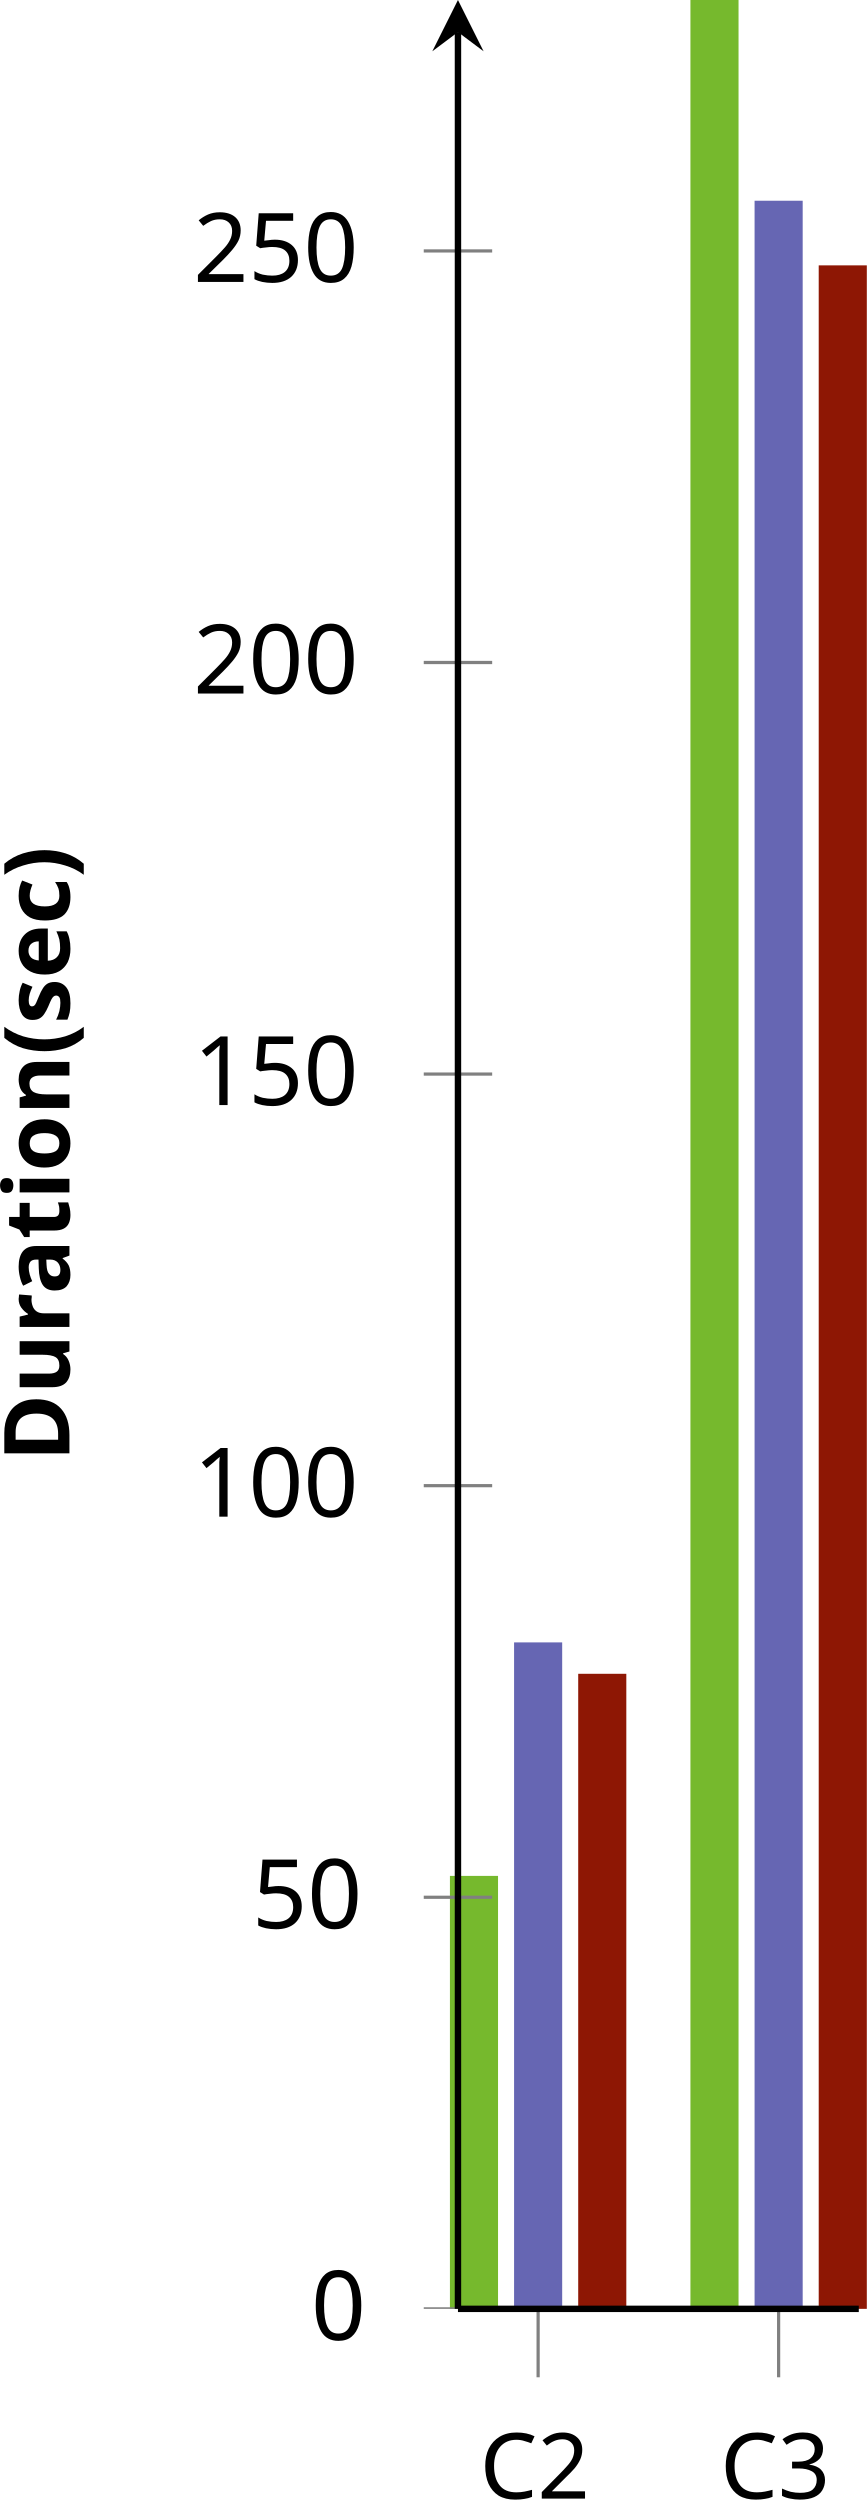
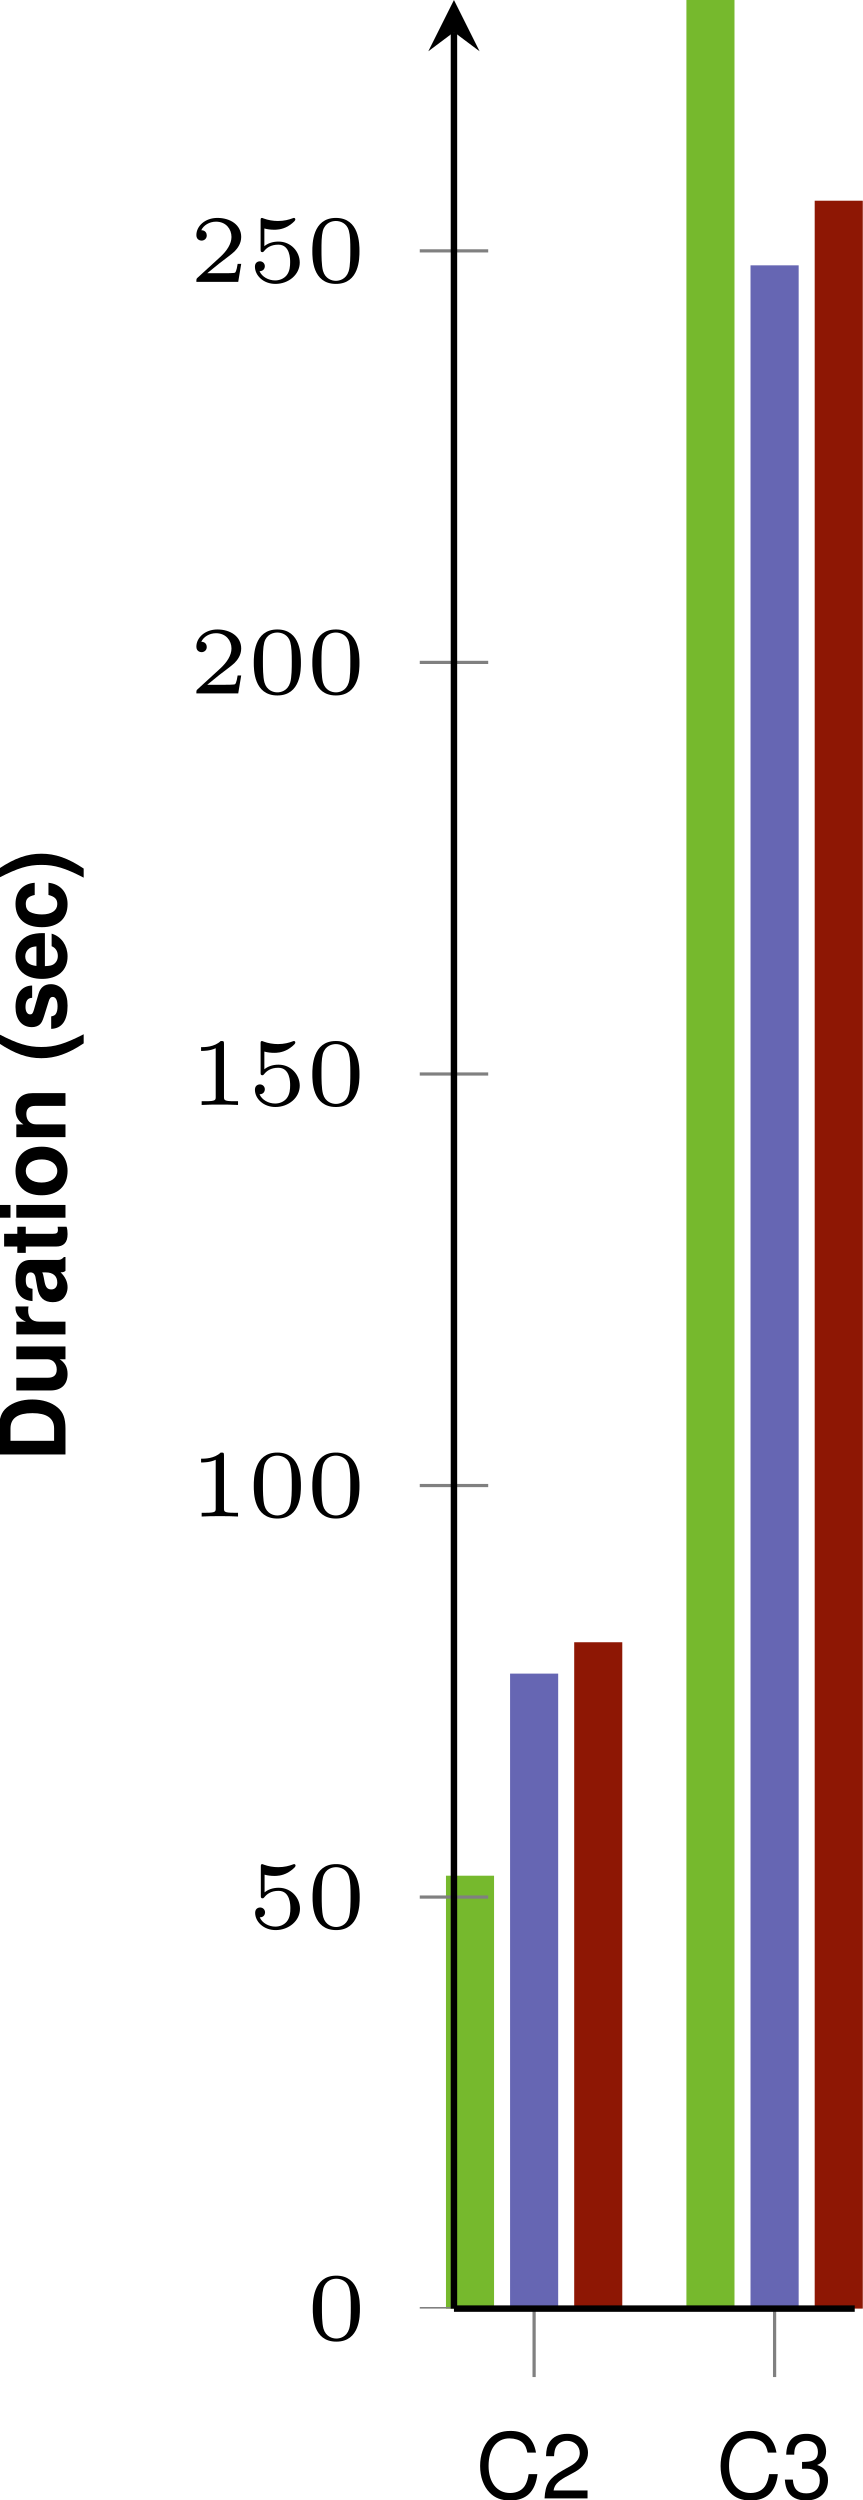
- <svg xmlns="http://www.w3.org/2000/svg" version="1.1" id="svg568" xml:space="preserve" width="71.814" height="207.124" viewBox="0 0 71.814 207.124">
-   <defs id="defs572">
-     <clipPath clipPathUnits="userSpaceOnUse" id="clipPath628">
-       <path d="m -4.981,-141.746 h 24.906 v 426.959 h -24.906" id="path626" />
+ <svg xmlns="http://www.w3.org/2000/svg" xmlns:xlink="http://www.w3.org/1999/xlink" height="155.359pt" version="1.1" viewBox="2.864 -15.11 53.617 155.359" width="53.617pt">
+   <defs>
+     <clipPath id="clip1">
+       <path d="M31.074 270.101H55.98V-156.856H31.074" />
    </clipPath>
-     <clipPath clipPathUnits="userSpaceOnUse" id="clipPath640">
-       <path d="M -146.711,0 V 143.466 H 161.655 V 0" id="path638" />
+     <clipPath id="clip2">
+       <path d="M-110.656 128.355V-15.11H197.711V128.355" />
    </clipPath>
+     <path d="M2.863 -0.492H0.752C0.803 -0.82 0.984 -1.03 1.477 -1.318L2.042 -1.624C2.602 -1.929 2.891 -2.342 2.891 -2.834C2.891 -3.168 2.755 -3.479 2.518 -3.694S1.986 -4.011 1.607 -4.011C1.098 -4.011 0.718 -3.83 0.498 -3.491C0.356 -3.276 0.294 -3.027 0.283 -2.619H0.781C0.798 -2.891 0.832 -3.055 0.9 -3.185C1.03 -3.428 1.29 -3.576 1.59 -3.576C2.042 -3.576 2.382 -3.253 2.382 -2.823C2.382 -2.506 2.195 -2.235 1.839 -2.031L1.318 -1.737C0.481 -1.262 0.238 -0.883 0.192 0H2.863V-0.492Z" id="g4-50" />
+     <path d="M1.25 -1.839H1.313L1.522 -1.844C2.071 -1.844 2.354 -1.595 2.354 -1.115C2.354 -0.611 2.042 -0.311 1.522 -0.311C0.979 -0.311 0.713 -0.583 0.679 -1.165H0.181C0.204 -0.843 0.26 -0.634 0.356 -0.453C0.56 -0.068 0.956 0.13 1.505 0.13C2.331 0.13 2.863 -0.362 2.863 -1.12C2.863 -1.629 2.665 -1.912 2.184 -2.076C2.557 -2.223 2.744 -2.506 2.744 -2.908C2.744 -3.598 2.286 -4.011 1.522 -4.011C0.713 -4.011 0.283 -3.57 0.266 -2.716H0.764C0.769 -2.959 0.792 -3.095 0.854 -3.219C0.967 -3.44 1.216 -3.576 1.528 -3.576C1.969 -3.576 2.235 -3.315 2.235 -2.891C2.235 -2.608 2.133 -2.438 1.912 -2.348C1.776 -2.291 1.601 -2.269 1.25 -2.263V-1.839Z" id="g4-51" />
+     <path d="M3.745 -2.846C3.581 -3.751 3.061 -4.192 2.155 -4.192C1.601 -4.192 1.154 -4.017 0.849 -3.677C0.475 -3.27 0.272 -2.682 0.272 -2.014C0.272 -1.335 0.481 -0.752 0.871 -0.351C1.188 -0.023 1.595 0.13 2.133 0.13C3.14 0.13 3.706 -0.413 3.83 -1.505H3.287C3.242 -1.222 3.185 -1.03 3.1 -0.866C2.931 -0.526 2.58 -0.334 2.139 -0.334C1.318 -0.334 0.798 -0.99 0.798 -2.02C0.798 -3.078 1.296 -3.728 2.093 -3.728C2.427 -3.728 2.738 -3.626 2.908 -3.468C3.061 -3.327 3.146 -3.151 3.208 -2.846H3.745Z" id="g4-67" />
+     <path d="M1.148 -4.124C0.498 -3.146 0.226 -2.365 0.226 -1.499C0.226 -0.628 0.498 0.153 1.148 1.131H1.714C1.115 -0.034 0.922 -0.668 0.922 -1.499C0.922 -2.325 1.115 -2.97 1.714 -4.124H1.148Z" id="g1-40" />
+     <path d="M0.69 1.131C1.341 0.153 1.612 -0.628 1.612 -1.494C1.612 -2.365 1.341 -3.146 0.69 -4.124H0.124C0.724 -2.959 0.917 -2.325 0.917 -1.494C0.917 -0.668 0.724 -0.023 0.124 1.131H0.69Z" id="g1-41" />
+     <path d="M0.436 0H2.048C2.676 0 3.072 -0.147 3.349 -0.481C3.677 -0.866 3.853 -1.426 3.853 -2.065C3.853 -2.699 3.677 -3.259 3.349 -3.649C3.072 -3.983 2.682 -4.124 2.048 -4.124H0.436V0ZM1.284 -0.707V-3.417H2.048C2.687 -3.417 3.004 -2.97 3.004 -2.059C3.004 -1.154 2.687 -0.707 2.048 -0.707H1.284Z" id="g1-68" />
+     <path d="M2.965 -0.096C2.823 -0.226 2.783 -0.311 2.783 -0.47V-2.167C2.783 -2.789 2.359 -3.106 1.533 -3.106S0.277 -2.755 0.226 -2.048H0.99C1.03 -2.365 1.16 -2.467 1.55 -2.467C1.856 -2.467 2.008 -2.365 2.008 -2.161C2.008 -2.059 1.957 -1.969 1.873 -1.924C1.765 -1.867 1.765 -1.867 1.375 -1.805L1.058 -1.748C0.453 -1.646 0.158 -1.335 0.158 -0.786C0.158 -0.526 0.232 -0.311 0.373 -0.158C0.549 0.023 0.815 0.13 1.086 0.13C1.426 0.13 1.737 -0.017 2.014 -0.306C2.014 -0.147 2.031 -0.091 2.105 0H2.965V-0.096ZM2.008 -1.228C2.008 -0.769 1.782 -0.509 1.38 -0.509C1.115 -0.509 0.95 -0.651 0.95 -0.877C0.95 -1.115 1.075 -1.228 1.403 -1.296L1.675 -1.346C1.884 -1.386 1.918 -1.397 2.008 -1.443V-1.228Z" id="g1-97" />
+     <path d="M2.953 -1.912C2.897 -2.659 2.399 -3.106 1.635 -3.106C0.724 -3.106 0.192 -2.506 0.192 -1.465C0.192 -0.458 0.718 0.13 1.624 0.13C2.365 0.13 2.88 -0.328 2.953 -1.058H2.195C2.093 -0.662 1.935 -0.509 1.629 -0.509C1.228 -0.509 0.984 -0.871 0.984 -1.465C0.984 -1.754 1.041 -2.025 1.137 -2.206C1.228 -2.376 1.403 -2.467 1.629 -2.467C1.952 -2.467 2.105 -2.314 2.195 -1.912H2.953Z" id="g1-99" />
+     <path d="M2.965 -1.279C2.97 -1.346 2.97 -1.375 2.97 -1.414C2.97 -1.72 2.925 -2.003 2.851 -2.218C2.648 -2.772 2.155 -3.106 1.539 -3.106C0.662 -3.106 0.124 -2.472 0.124 -1.448C0.124 -0.47 0.656 0.13 1.522 0.13C2.206 0.13 2.761 -0.26 2.936 -0.86H2.155C2.059 -0.617 1.839 -0.475 1.55 -0.475C1.324 -0.475 1.143 -0.571 1.03 -0.741C0.956 -0.854 0.928 -0.99 0.917 -1.279H2.965ZM0.928 -1.805C0.979 -2.269 1.177 -2.501 1.528 -2.501C1.726 -2.501 1.907 -2.404 2.02 -2.246C2.093 -2.133 2.127 -2.014 2.144 -1.805H0.928Z" id="g1-101" />
+     <path d="M1.171 -3.055H0.379V0H1.171V-3.055ZM1.171 -4.124H0.379V-3.417H1.171V-4.124Z" id="g1-105" />
+     <path d="M0.356 -3.055V0H1.148V-1.833C1.148 -2.195 1.403 -2.433 1.788 -2.433C2.127 -2.433 2.297 -2.246 2.297 -1.884V0H3.089V-2.048C3.089 -2.721 2.716 -3.106 2.065 -3.106C1.652 -3.106 1.375 -2.953 1.148 -2.614V-3.055H0.356Z" id="g1-110" />
+     <path d="M1.703 -3.106C0.769 -3.106 0.198 -2.489 0.198 -1.488C0.198 -0.481 0.769 0.13 1.709 0.13C2.636 0.13 3.219 -0.487 3.219 -1.465C3.219 -2.501 2.659 -3.106 1.703 -3.106ZM1.709 -2.467C2.144 -2.467 2.427 -2.076 2.427 -1.477C2.427 -0.905 2.133 -0.509 1.709 -0.509C1.279 -0.509 0.99 -0.905 0.99 -1.488S1.279 -2.467 1.709 -2.467Z" id="g1-111" />
+     <path d="M0.356 -3.055V0H1.148V-1.624C1.148 -2.088 1.38 -2.32 1.844 -2.32C1.929 -2.32 1.986 -2.314 2.093 -2.297V-3.1C2.048 -3.106 2.02 -3.106 1.997 -3.106C1.635 -3.106 1.318 -2.868 1.148 -2.455V-3.055H0.356Z" id="g1-114" />
+     <path d="M2.857 -2.071C2.846 -2.716 2.348 -3.106 1.528 -3.106C0.752 -3.106 0.272 -2.716 0.272 -2.088C0.272 -1.884 0.334 -1.709 0.441 -1.59C0.549 -1.482 0.645 -1.431 0.939 -1.335L1.884 -1.041C2.082 -0.979 2.15 -0.917 2.15 -0.792C2.15 -0.605 1.929 -0.492 1.561 -0.492C1.358 -0.492 1.194 -0.532 1.092 -0.6C1.007 -0.662 0.973 -0.724 0.939 -0.888H0.164C0.187 -0.221 0.679 0.13 1.607 0.13C2.031 0.13 2.354 0.04 2.58 -0.141S2.942 -0.605 2.942 -0.905C2.942 -1.301 2.744 -1.556 2.342 -1.675L1.341 -1.963C1.12 -2.031 1.064 -2.076 1.064 -2.201C1.064 -2.37 1.245 -2.484 1.522 -2.484C1.901 -2.484 2.088 -2.348 2.093 -2.071H2.857Z" id="g1-115" />
+     <path d="M1.703 -2.993H1.262V-3.813H0.47V-2.993H0.079V-2.467H0.47V-0.588C0.47 -0.107 0.724 0.13 1.245 0.13C1.42 0.13 1.561 0.113 1.703 0.068V-0.487C1.624 -0.475 1.578 -0.47 1.522 -0.47C1.313 -0.47 1.262 -0.532 1.262 -0.803V-2.467H1.703V-2.993Z" id="g1-116" />
+     <path d="M3.061 0V-3.055H2.269V-1.143C2.269 -0.781 2.014 -0.543 1.629 -0.543C1.29 -0.543 1.12 -0.724 1.12 -1.092V-3.055H0.328V-0.928C0.328 -0.255 0.702 0.13 1.352 0.13C1.765 0.13 2.042 -0.023 2.269 -0.362V0H3.061Z" id="g1-117" />
+     <path d="M3.288 -1.907C3.288 -2.343 3.288 -3.975 1.823 -3.975S0.359 -2.343 0.359 -1.907C0.359 -1.476 0.359 0.126 1.823 0.126S3.288 -1.476 3.288 -1.907ZM1.823 -0.066C1.572 -0.066 1.166 -0.185 1.022 -0.681C0.927 -1.028 0.927 -1.614 0.927 -1.985C0.927 -2.385 0.927 -2.845 1.01 -3.168C1.16 -3.706 1.614 -3.784 1.823 -3.784C2.098 -3.784 2.493 -3.652 2.624 -3.198C2.714 -2.881 2.72 -2.445 2.72 -1.985C2.72 -1.602 2.72 -0.998 2.618 -0.664C2.451 -0.143 2.02 -0.066 1.823 -0.066Z" id="g2-48" />
+     <path d="M2.146 -3.796C2.146 -3.975 2.122 -3.975 1.943 -3.975C1.548 -3.593 0.938 -3.593 0.723 -3.593V-3.359C0.879 -3.359 1.273 -3.359 1.632 -3.527V-0.508C1.632 -0.311 1.632 -0.233 1.016 -0.233H0.759V0C1.088 -0.024 1.554 -0.024 1.889 -0.024S2.69 -0.024 3.019 0V-0.233H2.762C2.146 -0.233 2.146 -0.311 2.146 -0.508V-3.796Z" id="g2-49" />
+     <path d="M3.216 -1.118H2.995C2.983 -1.034 2.923 -0.64 2.833 -0.574C2.792 -0.538 2.307 -0.538 2.224 -0.538H1.106L1.871 -1.16C2.074 -1.321 2.606 -1.704 2.792 -1.883C2.971 -2.062 3.216 -2.367 3.216 -2.792C3.216 -3.539 2.54 -3.975 1.739 -3.975C0.968 -3.975 0.43 -3.467 0.43 -2.905C0.43 -2.6 0.687 -2.564 0.753 -2.564C0.903 -2.564 1.076 -2.672 1.076 -2.887C1.076 -3.019 0.998 -3.21 0.735 -3.21C0.873 -3.515 1.237 -3.742 1.65 -3.742C2.277 -3.742 2.612 -3.276 2.612 -2.792C2.612 -2.367 2.331 -1.931 1.913 -1.548L0.496 -0.251C0.436 -0.191 0.43 -0.185 0.43 0H3.031L3.216 -1.118Z" id="g2-50" />
+     <path d="M1.016 -3.318C1.213 -3.264 1.423 -3.24 1.626 -3.24C1.757 -3.24 2.092 -3.24 2.469 -3.449C2.57 -3.509 2.941 -3.754 2.941 -3.879C2.941 -3.957 2.881 -3.975 2.857 -3.975C2.839 -3.975 2.833 -3.975 2.768 -3.951C2.552 -3.868 2.248 -3.784 1.859 -3.784C1.566 -3.784 1.243 -3.838 0.974 -3.939C0.915 -3.963 0.891 -3.975 0.867 -3.975C0.783 -3.975 0.783 -3.909 0.783 -3.814V-2.02C0.783 -1.919 0.783 -1.847 0.891 -1.847C0.944 -1.847 0.962 -1.871 1.004 -1.919C1.154 -2.11 1.417 -2.313 1.883 -2.313C2.618 -2.313 2.618 -1.417 2.618 -1.225C2.618 -0.992 2.6 -0.658 2.403 -0.412C2.218 -0.185 1.943 -0.09 1.686 -0.09C1.273 -0.09 0.861 -0.317 0.717 -0.664C1.01 -0.669 1.046 -0.903 1.046 -0.974C1.046 -1.136 0.921 -1.279 0.735 -1.279C0.681 -1.279 0.43 -1.249 0.43 -0.95C0.43 -0.4 0.95 0.126 1.704 0.126C2.523 0.126 3.216 -0.454 3.216 -1.201C3.216 -1.883 2.666 -2.505 1.895 -2.505C1.506 -2.505 1.207 -2.379 1.016 -2.218V-3.318Z" id="g2-53" />
  </defs>
-   <g id="g576" transform="matrix(1.333333,0,0,-1.333333,-99.49269,717.8477)">
-     <g id="g578" transform="translate(103.076,394.92)">
-       <g id="g580">
-         <g id="g582">
-           <g id="g584" />
-           <g id="g586" />
-           <g id="g588">
-             <g id="g590" />
-           </g>
-           <g id="g592" />
-           <g id="g594" />
-           <g id="g596" />
-           <g id="g598" />
-           <g id="g600" transform="translate(-31.439,-15.04)">
-             <g id="g602" transform="translate(36.42,15.04)">
-               <g id="g604">
-                 <g id="g606">
-                   <g id="g608">
-                     <g id="g610">
-                       <path d="m -5.48,0 h 2.989 V 26.903 H -5.48 Z M 9.464,0 h 2.989 V 143.466 H 9.464 Z" style="fill:#76b92d;fill-opacity:1;fill-rule:nonzero;stroke:none" id="path612" />
-                     </g>
-                     <g id="g614">
-                       <path d="m -1.494,0 h 2.989 v 41.412 h -2.989 z m 14.944,0 h 2.989 v 130.993 h -2.989 z" style="fill:#6666b3;fill-opacity:1;fill-rule:nonzero;stroke:none" id="path616" />
-                     </g>
-                     <g id="g618">
-                       <path d="M 2.491,0 H 5.48 V 39.461 H 2.491 Z m 14.944,0 h 2.989 v 126.977 h -2.989 z" style="fill:#8e1704;fill-opacity:1;fill-rule:nonzero;stroke:none" id="path620" />
-                     </g>
-                   </g>
-                   <g id="g622">
-                     <g id="g624" clip-path="url(#clipPath628)">
-                       <g id="g630">
-                         <path d="M 0,-4.252 V 0 M 14.944,-4.252 V 0" style="fill:none;stroke:#808080;stroke-width:0.199;stroke-linecap:butt;stroke-linejoin:miter;stroke-miterlimit:10;stroke-dasharray:none;stroke-opacity:1" id="path632" />
-                       </g>
-                     </g>
-                   </g>
-                   <g id="g634">
-                     <g id="g636" clip-path="url(#clipPath640)">
-                       <g id="g642">
-                         <path d="m -7.107,0 h 4.252 m -4.252,25.575 h 4.252 m -4.252,25.575 h 4.252 m -4.252,25.575 h 4.252 m -4.252,25.575 h 4.252 m -4.252,25.575 h 4.252" style="fill:none;stroke:#808080;stroke-width:0.199;stroke-linecap:butt;stroke-linejoin:miter;stroke-miterlimit:10;stroke-dasharray:none;stroke-opacity:1" id="path644" />
-                       </g>
-                     </g>
-                   </g>
-                   <path d="m -4.981,0 h 24.906" style="fill:none;stroke:#000000;stroke-width:0.399;stroke-linecap:butt;stroke-linejoin:miter;stroke-miterlimit:10;stroke-dasharray:none;stroke-opacity:1" id="path646" />
-                   <path d="M -4.981,0 V 141.473" style="fill:none;stroke:#000000;stroke-width:0.399;stroke-linecap:butt;stroke-linejoin:miter;stroke-miterlimit:10;stroke-dasharray:none;stroke-opacity:1" id="path648" />
-                   <g id="g650" transform="rotate(90,-73.22724,68.24601)">
-                     <g id="g652">
-                       <path d="M 1.993,0 -1.196,1.594 0,0 -1.196,-1.594" style="fill:#000000;fill-opacity:1;fill-rule:nonzero;stroke:none" id="path654" />
-                     </g>
-                   </g>
-                   <g id="g656">
-                     <g id="g658" transform="translate(-3.629,-11.792)">
-                       <g id="g660">
-                         <g id="g662" transform="translate(-104.428,-383.128)">
-                           <text transform="matrix(1,0,0,-1,104.428,383.128)" style="font-variant:normal;font-size:5.679px;font-family:NimbusSanL;-inkscape-font-specification:NimbusSanL-Regu;writing-mode:lr-tb;fill:#000000;fill-opacity:1;fill-rule:nonzero;stroke:none" id="text666">
-                             <tspan x="0 4.1" y="0" id="tspan664">C2</tspan>
-                           </text>
-                           <g id="g668" transform="translate(104.428,383.128)" />
-                         </g>
-                       </g>
-                       <g id="g670" transform="translate(3.629,11.791)" />
-                     </g>
-                   </g>
-                   <g id="g672">
-                     <g id="g674" transform="translate(11.315,-11.791)">
-                       <g id="g676">
-                         <g id="g678" transform="translate(-119.372,-383.128)">
-                           <text transform="matrix(1,0,0,-1,119.372,383.128)" style="font-variant:normal;font-size:5.679px;font-family:NimbusSanL;-inkscape-font-specification:NimbusSanL-Regu;writing-mode:lr-tb;fill:#000000;fill-opacity:1;fill-rule:nonzero;stroke:none" id="text682">
-                             <tspan x="0 4.1" y="0" id="tspan680">C3</tspan>
-                           </text>
-                           <g id="g684" transform="translate(119.372,383.128)" />
-                         </g>
-                       </g>
-                       <g id="g686" transform="translate(-11.315,11.791)" />
-                     </g>
-                   </g>
-                   <g id="g688">
-                     <g id="g690" transform="translate(-14.114,-1.926)">
-                       <g id="g692">
-                         <g id="g694" transform="translate(-93.943,-392.993)">
-                           <text transform="matrix(1,0,0,-1,93.943,392.993)" style="font-variant:normal;font-weight:normal;font-size:5.978px;font-family:CMR6;-inkscape-font-specification:CMR6;writing-mode:lr-tb;fill:#000000;fill-opacity:1;fill-rule:nonzero;stroke:none" id="text698">
-                             <tspan x="0" y="0" id="tspan696">0</tspan>
-                           </text>
-                           <g id="g700" transform="translate(93.943,392.993)" />
-                         </g>
-                       </g>
-                       <g id="g702" transform="translate(14.114,1.926)" />
-                     </g>
-                   </g>
-                   <g id="g704">
-                     <g id="g706" transform="translate(-17.767,23.649)">
-                       <g id="g708">
-                         <g id="g710" transform="translate(-90.29,-418.568)">
-                           <text transform="matrix(1,0,0,-1,90.29,418.568)" style="font-variant:normal;font-weight:normal;font-size:5.978px;font-family:CMR6;-inkscape-font-specification:CMR6;writing-mode:lr-tb;fill:#000000;fill-opacity:1;fill-rule:nonzero;stroke:none" id="text714">
-                             <tspan x="0 3.653" y="0" id="tspan712">50</tspan>
-                           </text>
-                           <g id="g716" transform="translate(90.29,418.568)" />
-                         </g>
-                       </g>
-                       <g id="g718" transform="translate(17.767,-23.649)" />
-                     </g>
-                   </g>
-                   <g id="g720">
-                     <g id="g722" transform="translate(-21.42,49.224)">
-                       <g id="g724">
-                         <g id="g726" transform="translate(-86.637,-444.143)">
-                           <text transform="matrix(1,0,0,-1,86.637,444.143)" style="font-variant:normal;font-weight:normal;font-size:5.978px;font-family:CMR6;-inkscape-font-specification:CMR6;writing-mode:lr-tb;fill:#000000;fill-opacity:1;fill-rule:nonzero;stroke:none" id="text730">
-                             <tspan x="0 3.653 7.306" y="0" id="tspan728">100</tspan>
-                           </text>
-                           <g id="g732" transform="translate(86.637,444.143)" />
-                         </g>
-                       </g>
-                       <g id="g734" transform="translate(21.42,-49.224)" />
-                     </g>
-                   </g>
-                   <g id="g736">
-                     <g id="g738" transform="translate(-21.42,74.799)">
-                       <g id="g740">
-                         <g id="g742" transform="translate(-86.637,-469.718)">
-                           <text transform="matrix(1,0,0,-1,86.637,469.718)" style="font-variant:normal;font-weight:normal;font-size:5.978px;font-family:CMR6;-inkscape-font-specification:CMR6;writing-mode:lr-tb;fill:#000000;fill-opacity:1;fill-rule:nonzero;stroke:none" id="text746">
-                             <tspan x="0 3.653 7.306" y="0" id="tspan744">150</tspan>
-                           </text>
-                           <g id="g748" transform="translate(86.637,469.718)" />
-                         </g>
-                       </g>
-                       <g id="g750" transform="translate(21.42,-74.799)" />
-                     </g>
-                   </g>
-                   <g id="g752">
-                     <g id="g754" transform="translate(-21.42,100.373)">
-                       <g id="g756">
-                         <g id="g758" transform="translate(-86.637,-495.292)">
-                           <text transform="matrix(1,0,0,-1,86.637,495.292)" style="font-variant:normal;font-weight:normal;font-size:5.978px;font-family:CMR6;-inkscape-font-specification:CMR6;writing-mode:lr-tb;fill:#000000;fill-opacity:1;fill-rule:nonzero;stroke:none" id="text762">
-                             <tspan x="0 3.653 7.306" y="0" id="tspan760">200</tspan>
-                           </text>
-                           <g id="g764" transform="translate(86.637,495.292)" />
-                         </g>
-                       </g>
-                       <g id="g766" transform="translate(21.42,-100.373)" />
-                     </g>
-                   </g>
-                   <g id="g768">
-                     <g id="g770" transform="translate(-21.42,125.948)">
-                       <g id="g772">
-                         <g id="g774" transform="translate(-86.637,-520.867)">
-                           <text transform="matrix(1,0,0,-1,86.637,520.867)" style="font-variant:normal;font-weight:normal;font-size:5.978px;font-family:CMR6;-inkscape-font-specification:CMR6;writing-mode:lr-tb;fill:#000000;fill-opacity:1;fill-rule:nonzero;stroke:none" id="text778">
-                             <tspan x="0 3.653 7.306" y="0" id="tspan776">250</tspan>
-                           </text>
-                           <g id="g780" transform="translate(86.637,520.867)" />
-                         </g>
-                       </g>
-                       <g id="g782" transform="translate(21.42,-125.948)" />
-                     </g>
-                   </g>
-                   <g id="g784">
-                     <g id="g786" transform="rotate(90,-40.8835,11.7605)">
-                       <g id="g788">
-                         <g id="g790" transform="translate(-78.934,-447.563)">
-                           <text transform="matrix(1,0,0,-1,78.934,447.563)" style="font-variant:normal;font-weight:bold;font-size:5.679px;font-family:NimbusSanL;-inkscape-font-specification:NimbusSanL-Bold;writing-mode:lr-tb;fill:#000000;fill-opacity:1;fill-rule:nonzero;stroke:none" id="text794">
-                             <tspan x="0 4.1 7.57 9.779 12.936 14.827 16.406 19.875 24.924 26.815 29.972 33.13 36.287" y="0" id="tspan792">Duration(sec)</tspan>
-                           </text>
-                           <g id="g796" transform="translate(78.934,447.563)" />
-                         </g>
-                       </g>
-                       <g id="g798" transform="translate(29.123,-52.643)" />
-                     </g>
-                   </g>
-                 </g>
-               </g>
-               <g id="g800" transform="translate(-36.42,-15.04)" />
-             </g>
-             <g id="g802" transform="translate(31.439,15.04)" />
-           </g>
-           <g id="g804" />
-           <g id="g806" />
-         </g>
-       </g>
+   <g id="page1">
+     <path d="M30.578 128.355H33.566V101.453H30.578ZM45.52 128.355H48.508V-15.11H45.52Z" fill="#76b92d" />
+     <path d="M34.562 128.355H37.551V88.894H34.562ZM49.504 128.355H52.496V1.379H49.504Z" fill="#6666b3" />
+     <path d="M38.547 128.355H41.535V86.945H38.547ZM53.492 128.355H56.48V-2.637H53.492Z" fill="#8e1704" />
+     <path clip-path="url(#clip1)" d="M36.055 132.609V128.355M51 132.609V128.355" fill="none" stroke="#808080" stroke-miterlimit="10.037" stroke-width="0.2" />
+     <path clip-path="url(#clip2)" d="M28.949 128.355H33.203M28.949 102.781H33.203M28.949 77.207H33.203M28.949 51.633H33.203M28.949 26.054H33.203M28.949 0.48H33.203" fill="none" stroke="#808080" stroke-miterlimit="10.037" stroke-width="0.2" />
+     <path d="M31.074 128.355H55.98" fill="none" stroke="#000000" stroke-miterlimit="10.037" stroke-width="0.4" />
+     <path d="M31.074 128.355V-13.118" fill="none" stroke="#000000" stroke-miterlimit="10.037" stroke-width="0.4" />
+     <path d="M31.074 -15.109L29.48 -11.922L31.074 -13.117L32.668 -11.922" />
+     <g transform="matrix(1 0 0 1 -35.068 26.831)">
+       <use x="67.496" xlink:href="#g4-67" y="113.317" />
+       <use x="71.581" xlink:href="#g4-50" y="113.317" />
+     </g>
+     <g transform="matrix(1 0 0 1 -20.1245 26.831)">
+       <use x="67.496" xlink:href="#g4-67" y="113.317" />
+       <use x="71.581" xlink:href="#g4-51" y="113.317" />
+     </g>
+     <g transform="matrix(1 0 0 1 -45.5531 16.965)">
+       <use x="67.496" xlink:href="#g2-48" y="113.317" />
+     </g>
+     <g transform="matrix(1 0 0 1 -49.2061 -8.61)">
+       <use x="67.496" xlink:href="#g2-53" y="113.317" />
+       <use x="71.135" xlink:href="#g2-48" y="113.317" />
+     </g>
+     <g transform="matrix(1 0 0 1 -52.859 -34.1846)">
+       <use x="67.496" xlink:href="#g2-49" y="113.317" />
+       <use x="71.135" xlink:href="#g2-48" y="113.317" />
+       <use x="74.774" xlink:href="#g2-48" y="113.317" />
+     </g>
+     <g transform="matrix(1 0 0 1 -52.859 -59.7597)">
+       <use x="67.496" xlink:href="#g2-49" y="113.317" />
+       <use x="71.135" xlink:href="#g2-53" y="113.317" />
+       <use x="74.774" xlink:href="#g2-48" y="113.317" />
+     </g>
+     <g transform="matrix(1 0 0 1 -52.859 -85.3347)">
+       <use x="67.496" xlink:href="#g2-50" y="113.317" />
+       <use x="71.135" xlink:href="#g2-48" y="113.317" />
+       <use x="74.774" xlink:href="#g2-48" y="113.317" />
+     </g>
+     <g transform="matrix(1 0 0 1 -52.859 -110.91)">
+       <use x="67.496" xlink:href="#g2-50" y="113.317" />
+       <use x="71.135" xlink:href="#g2-53" y="113.317" />
+       <use x="74.774" xlink:href="#g2-48" y="113.317" />
+     </g>
+     <g transform="matrix(0 -1 1 0 -106.384 143.208)">
+       <use x="67.496" xlink:href="#g1-68" y="113.317" />
+       <use x="71.581" xlink:href="#g1-117" y="113.317" />
+       <use x="75.037" xlink:href="#g1-114" y="113.317" />
+       <use x="77.238" xlink:href="#g1-97" y="113.317" />
+       <use x="80.383" xlink:href="#g1-116" y="113.317" />
+       <use x="82.267" xlink:href="#g1-105" y="113.317" />
+       <use x="83.84" xlink:href="#g1-111" y="113.317" />
+       <use x="87.297" xlink:href="#g1-110" y="113.317" />
+       <use x="92.332" xlink:href="#g1-40" y="113.317" />
+       <use x="94.216" xlink:href="#g1-115" y="113.317" />
+       <use x="97.362" xlink:href="#g1-101" y="113.317" />
+       <use x="100.507" xlink:href="#g1-99" y="113.317" />
+       <use x="103.653" xlink:href="#g1-41" y="113.317" />
    </g>
  </g>
</svg>
